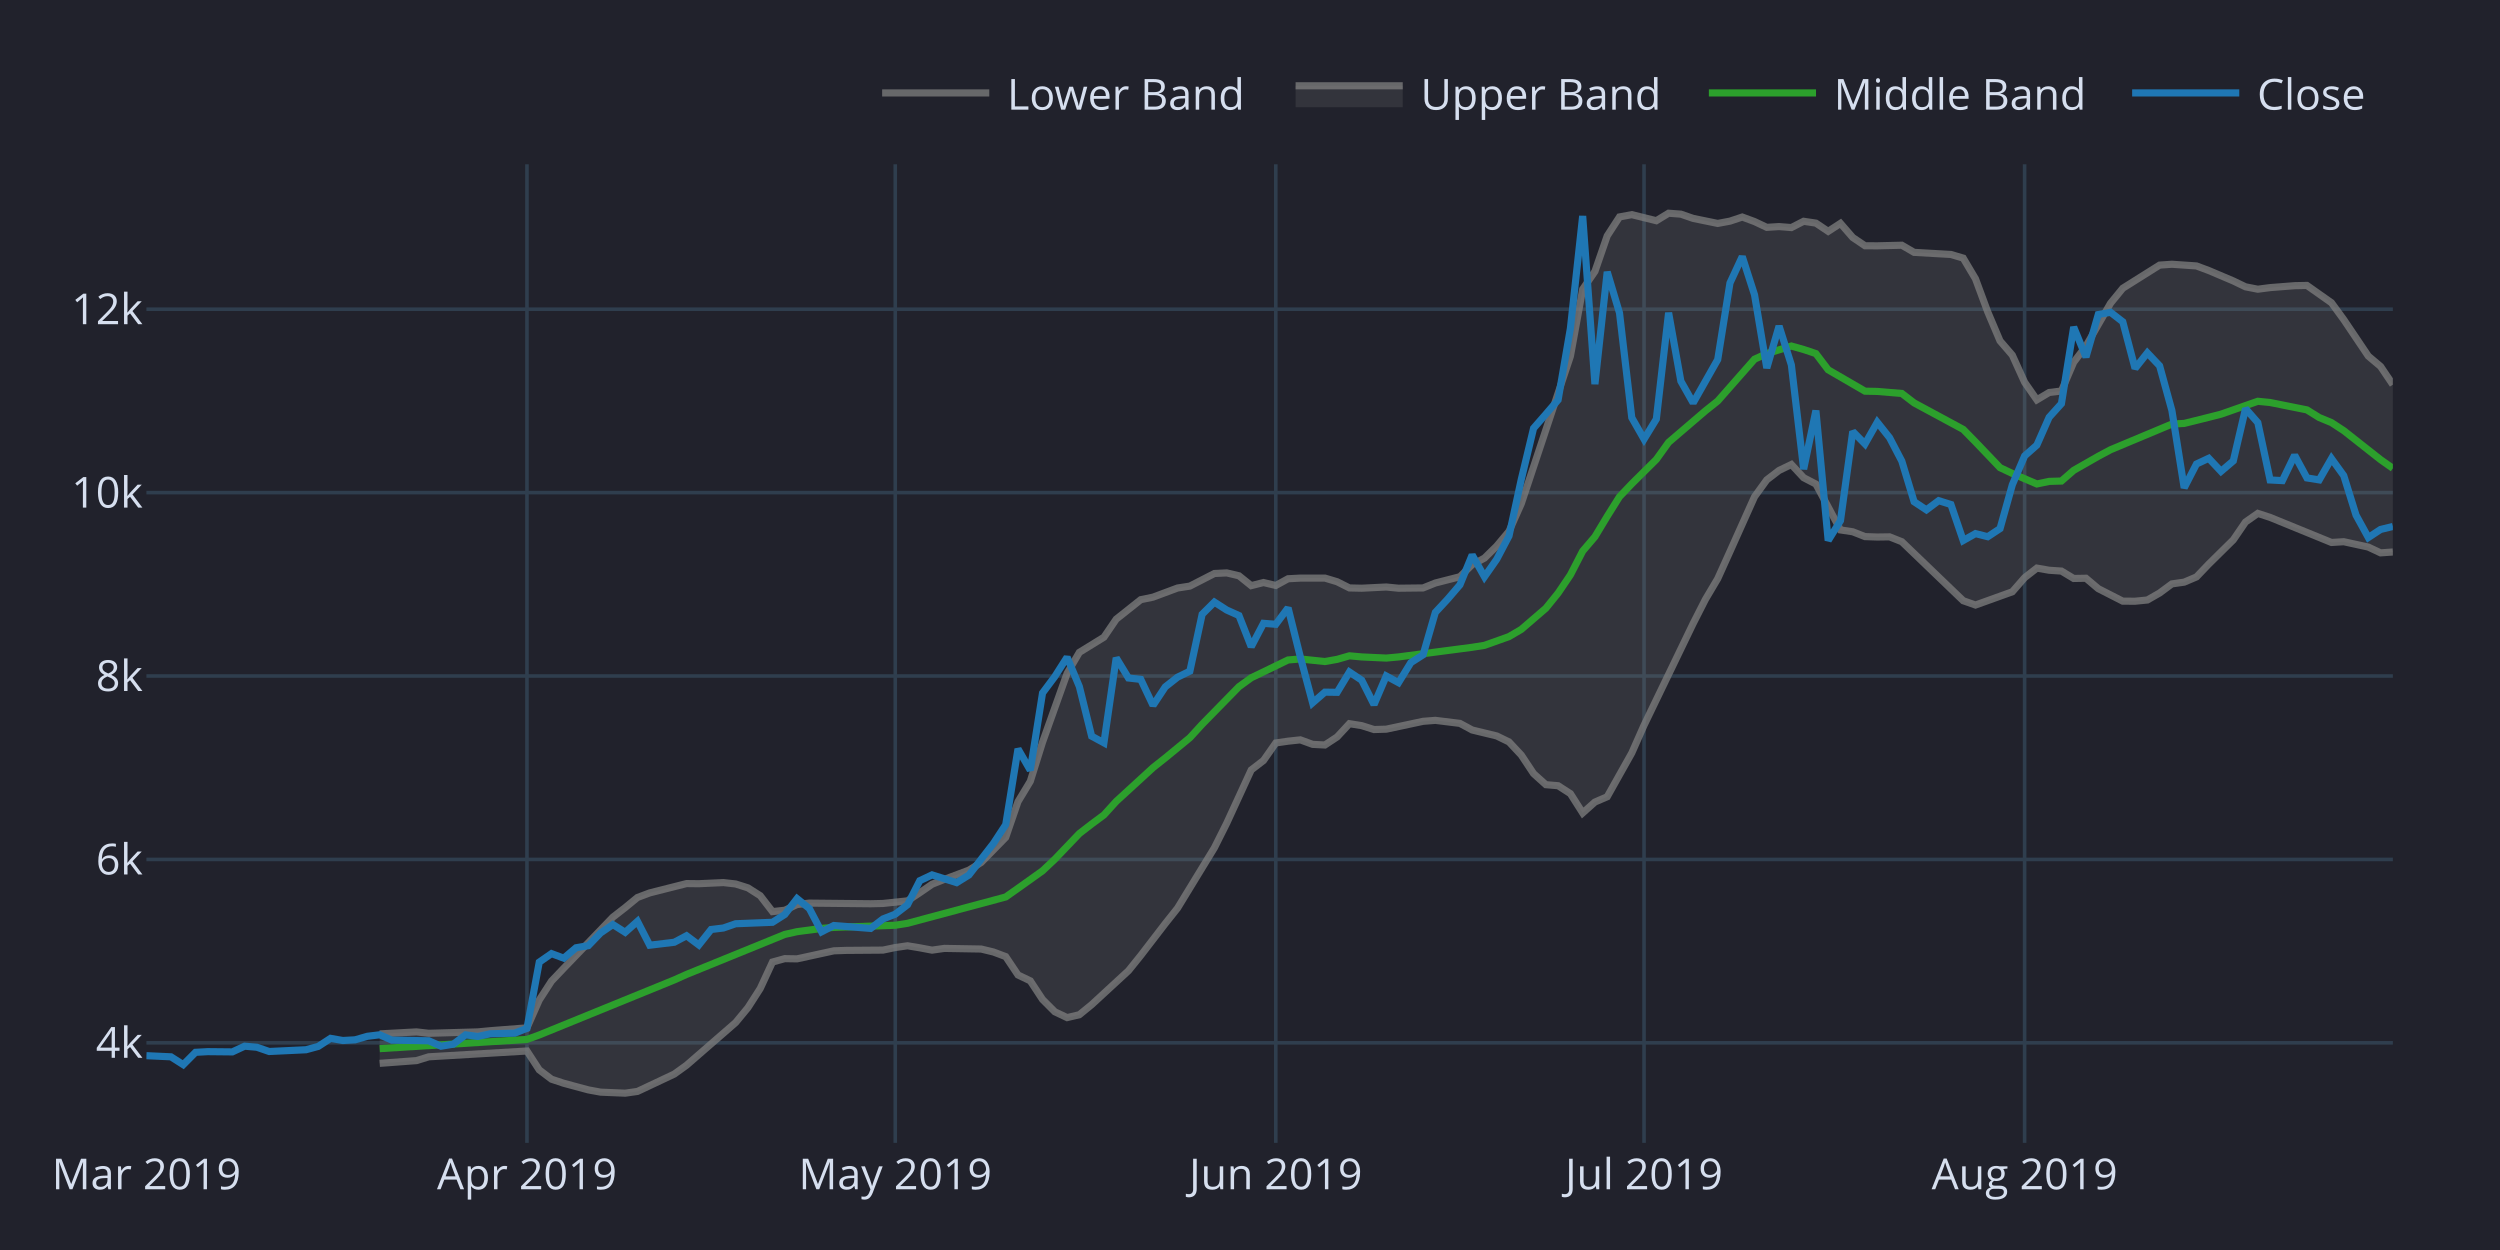
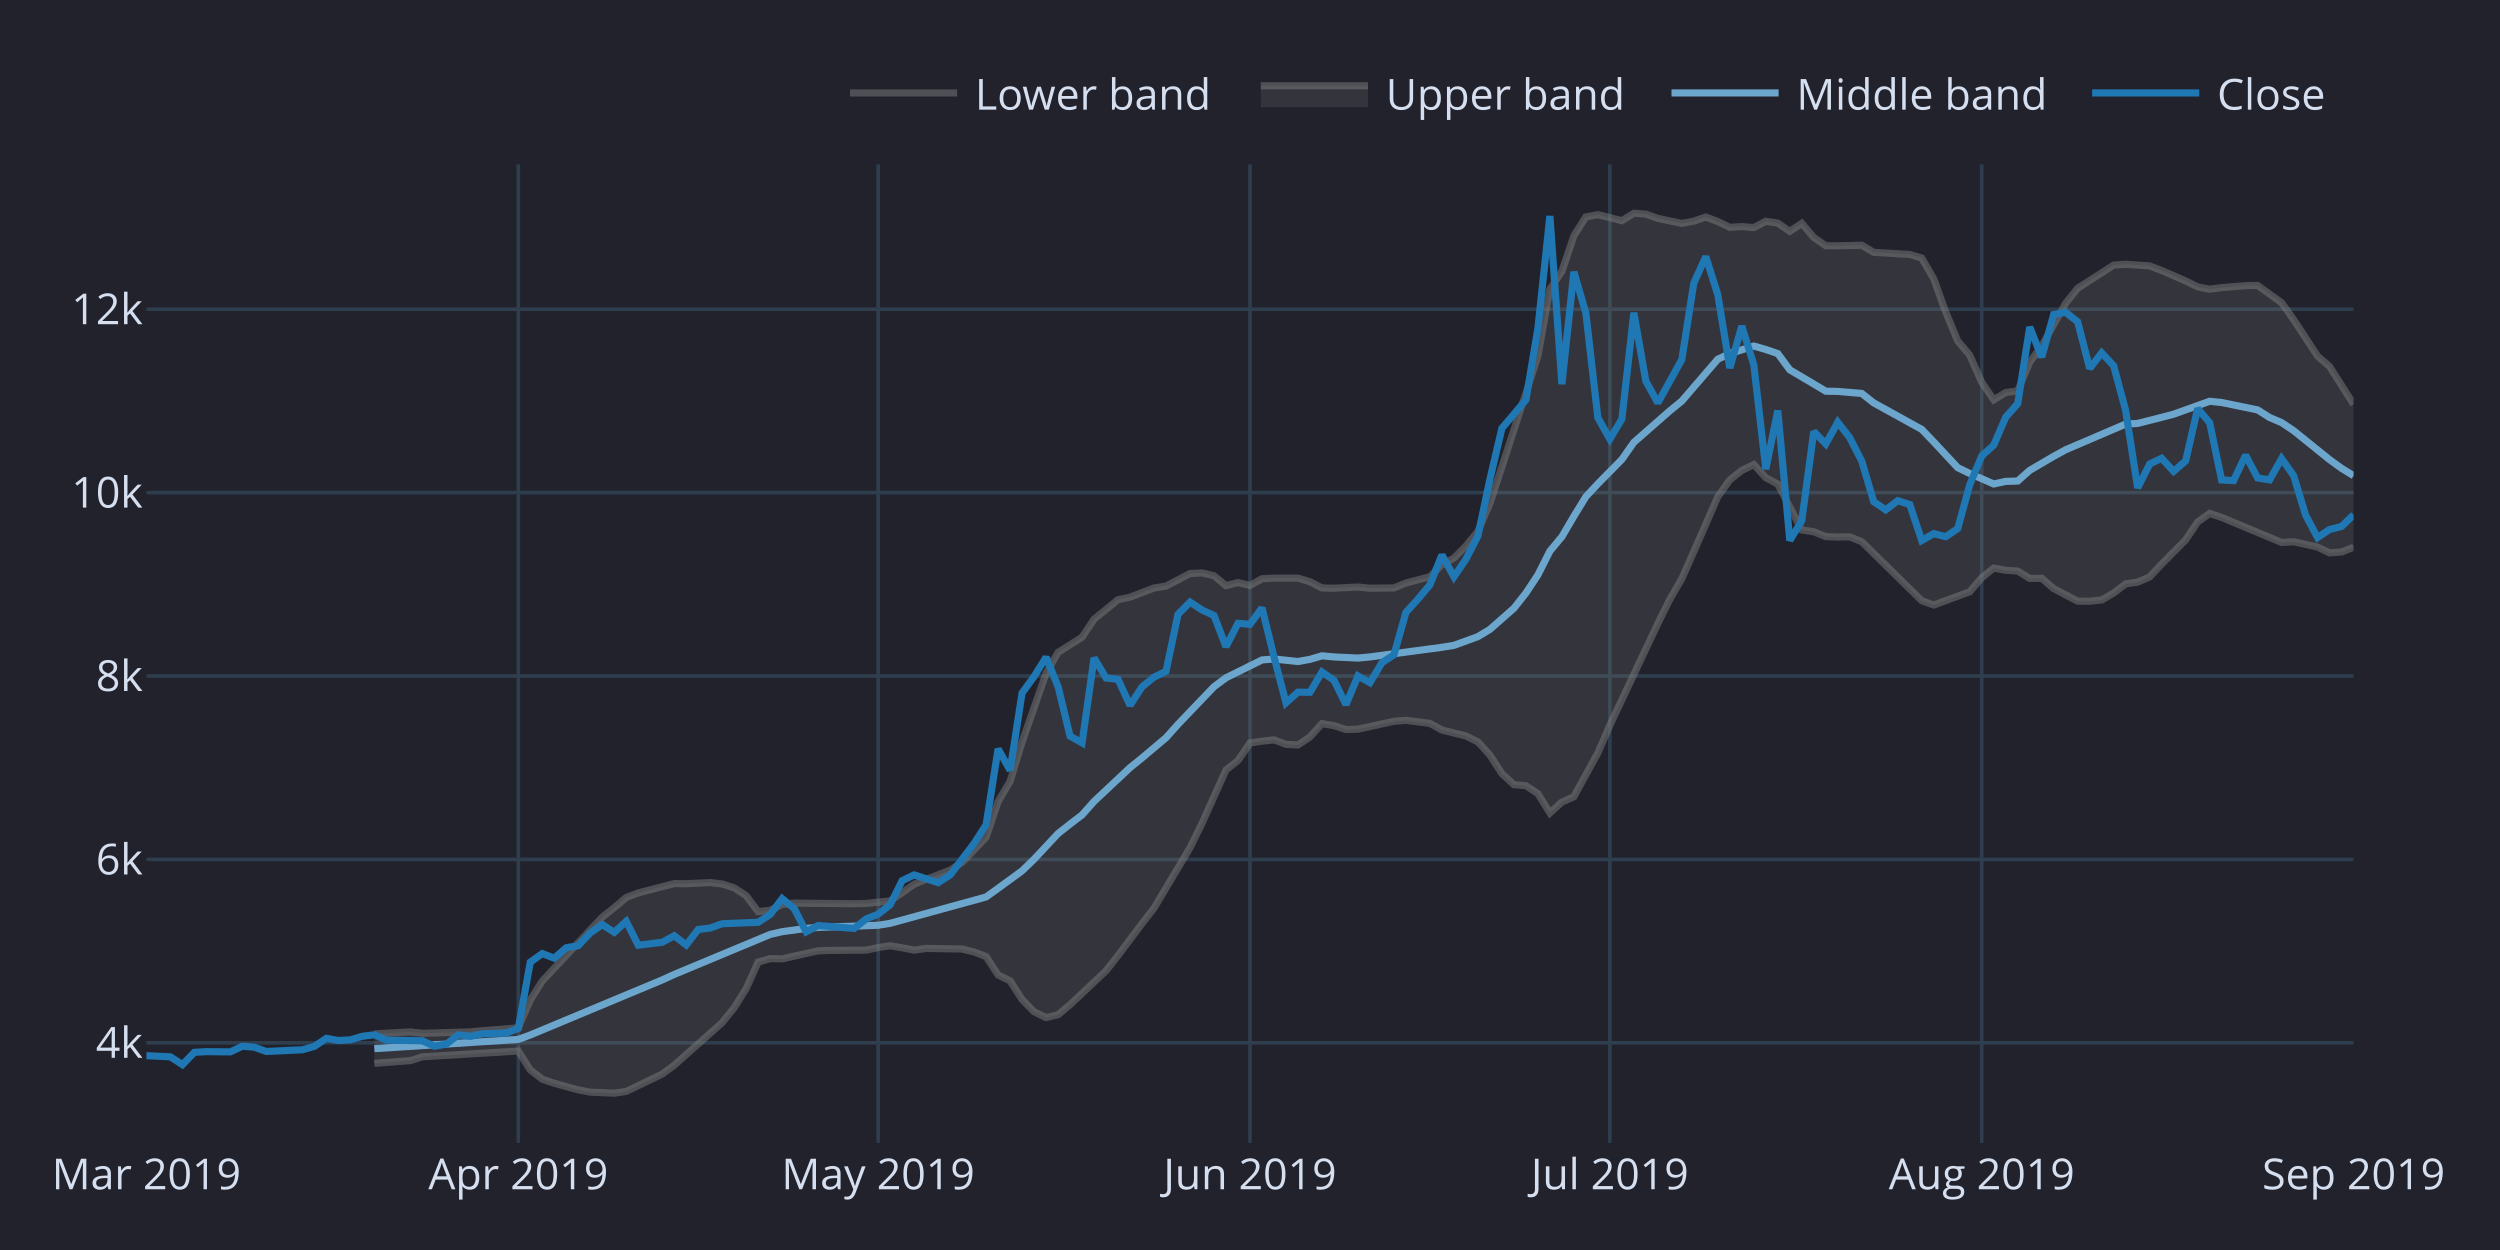
- <svg xmlns="http://www.w3.org/2000/svg" class="main-svg" width="700" height="350" viewBox="0 0 700 350">
+ <svg xmlns="http://www.w3.org/2000/svg" class="main-svg" width="700" height="350" style="" viewBox="0 0 700 350">
  <rect x="0" y="0" width="700" height="350" style="fill: rgb(33, 34, 44); fill-opacity: 1;" />
-   <defs id="defs-761f6f">
+   <defs id="defs-b07a7d">
    <g class="clips">
-       <clipPath id="clip761f6fxyplot" class="plotclip">
-         <rect width="629" height="274" />
-       </clipPath>
-       <clipPath class="axesclip" id="clip761f6fx">
-         <rect x="41" y="0" width="629" height="350" />
-       </clipPath>
-       <clipPath class="axesclip" id="clip761f6fy">
+       <clipPath id="clipb07a7dxyplot" class="plotclip">
+         <rect width="618" height="274" />
+       </clipPath>
+       <clipPath class="axesclip" id="clipb07a7dx">
+         <rect x="41" y="0" width="618" height="350" />
+       </clipPath>
+       <clipPath class="axesclip" id="clipb07a7dy">
        <rect x="0" y="46" width="700" height="274" />
      </clipPath>
-       <clipPath class="axesclip" id="clip761f6fxy">
-         <rect x="41" y="46" width="629" height="274" />
+       <clipPath class="axesclip" id="clipb07a7dxy">
+         <rect x="41" y="46" width="618" height="274" />
      </clipPath>
    </g>
    <g class="gradients" />
    <g class="patterns" />
  </defs>
  <g class="bglayer" />
  <g class="layer-below">
    <g class="imagelayer" />
    <g class="shapelayer" />
  </g>
  <g class="cartesianlayer">
    <g class="subplot xy">
      <g class="layer-subplot">
        <g class="shapelayer" />
        <g class="imagelayer" />
      </g>
      <g class="gridlayer">
        <g class="x">
-           <path class="xgrid crisp" transform="translate(147.55,0)" d="M0,46v274" style="stroke: rgb(47, 62, 78); stroke-opacity: 1; stroke-width: 1px;" />
-           <path class="xgrid crisp" transform="translate(250.67,0)" d="M0,46v274" style="stroke: rgb(47, 62, 78); stroke-opacity: 1; stroke-width: 1px;" />
-           <path class="xgrid crisp" transform="translate(357.22,0)" d="M0,46v274" style="stroke: rgb(47, 62, 78); stroke-opacity: 1; stroke-width: 1px;" />
-           <path class="xgrid crisp" transform="translate(460.33,0)" d="M0,46v274" style="stroke: rgb(47, 62, 78); stroke-opacity: 1; stroke-width: 1px;" />
-           <path class="xgrid crisp" transform="translate(566.89,0)" d="M0,46v274" style="stroke: rgb(47, 62, 78); stroke-opacity: 1; stroke-width: 1px;" />
+           <path class="xgrid crisp" transform="translate(145.12,0)" d="M0,46v274" style="stroke: rgb(47, 62, 78); stroke-opacity: 1; stroke-width: 1px;" />
+           <path class="xgrid crisp" transform="translate(245.88,0)" d="M0,46v274" style="stroke: rgb(47, 62, 78); stroke-opacity: 1; stroke-width: 1px;" />
+           <path class="xgrid crisp" transform="translate(350,0)" d="M0,46v274" style="stroke: rgb(47, 62, 78); stroke-opacity: 1; stroke-width: 1px;" />
+           <path class="xgrid crisp" transform="translate(450.76,0)" d="M0,46v274" style="stroke: rgb(47, 62, 78); stroke-opacity: 1; stroke-width: 1px;" />
+           <path class="xgrid crisp" transform="translate(554.88,0)" d="M0,46v274" style="stroke: rgb(47, 62, 78); stroke-opacity: 1; stroke-width: 1px;" />
        </g>
        <g class="y">
-           <path class="ygrid crisp" transform="translate(0,291.99)" d="M41,0h629" style="stroke: rgb(47, 62, 78); stroke-opacity: 1; stroke-width: 1px;" />
-           <path class="ygrid crisp" transform="translate(0,240.64)" d="M41,0h629" style="stroke: rgb(47, 62, 78); stroke-opacity: 1; stroke-width: 1px;" />
-           <path class="ygrid crisp" transform="translate(0,189.28)" d="M41,0h629" style="stroke: rgb(47, 62, 78); stroke-opacity: 1; stroke-width: 1px;" />
-           <path class="ygrid crisp" transform="translate(0,137.93)" d="M41,0h629" style="stroke: rgb(47, 62, 78); stroke-opacity: 1; stroke-width: 1px;" />
-           <path class="ygrid crisp" transform="translate(0,86.58)" d="M41,0h629" style="stroke: rgb(47, 62, 78); stroke-opacity: 1; stroke-width: 1px;" />
+           <path class="ygrid crisp" transform="translate(0,291.99)" d="M41,0h618" style="stroke: rgb(47, 62, 78); stroke-opacity: 1; stroke-width: 1px;" />
+           <path class="ygrid crisp" transform="translate(0,240.64)" d="M41,0h618" style="stroke: rgb(47, 62, 78); stroke-opacity: 1; stroke-width: 1px;" />
+           <path class="ygrid crisp" transform="translate(0,189.28)" d="M41,0h618" style="stroke: rgb(47, 62, 78); stroke-opacity: 1; stroke-width: 1px;" />
+           <path class="ygrid crisp" transform="translate(0,137.93)" d="M41,0h618" style="stroke: rgb(47, 62, 78); stroke-opacity: 1; stroke-width: 1px;" />
+           <path class="ygrid crisp" transform="translate(0,86.58)" d="M41,0h618" style="stroke: rgb(47, 62, 78); stroke-opacity: 1; stroke-width: 1px;" />
        </g>
      </g>
      <g class="zerolinelayer" />
      <path class="xlines-below" />
      <path class="ylines-below" />
      <g class="overlines-below" />
      <g class="xaxislayer-below" />
      <g class="yaxislayer-below" />
      <g class="overaxes-below" />
-       <g class="plot" transform="translate(41,46)" clip-path="url(#clip761f6fxyplot)">
+       <g class="plot" transform="translate(41,46)" clip-path="url(#clipb07a7dxyplot)">
        <g class="scatterlayer mlayer">
-           <g class="trace scatter tracef9b0868d-b21d-4ca7-a23a-b472a1eb5461" style="stroke-miterlimit: 2;">
+           <g class="trace scatter traced8466f4d-f2a6-4568-8d85-f8a9662bd55c" style="stroke-miterlimit: 2;">
            <g class="fills">
              <g>
-                 <path class="js-fill" d="M65.31,243.49L75.62,242.93L79.05,243.32L92.8,242.93L96.24,242.6L106.55,241.8L109.99,234.01L113.43,228.7L116.86,225.09L130.61,210.8L134.05,208.13L137.49,205.3L140.92,204.01L151.23,201.4L154.67,201.44L161.55,201.12L164.98,201.51L168.42,202.6L171.86,204.79L175.3,209.25L178.73,208.87L182.17,207.27L185.61,206.87L202.79,207.05L206.23,206.97L213.1,206.24L216.54,203.96L219.98,201.59L223.42,200.22L230.29,197.64L233.73,195.49L240.6,188.46L244.04,178.46L247.48,172.77L250.91,161.81L257.79,142.54L261.22,136.66L268.1,132.42L271.54,127.37L278.41,121.91L281.85,121.2L288.72,118.64L292.16,118.11L299.03,114.58L302.47,114.41L305.91,115.22L309.34,117.98L312.78,117.11L316.22,117.93L319.66,116.05L323.09,115.87L329.97,115.86L333.4,116.89L336.84,118.62L340.28,118.7L347.15,118.36L350.59,118.7L357.46,118.62L360.9,117.24L367.78,115.48L371.21,112.09L374.65,110.27L378.09,106.88L381.52,102.77L384.96,95.03L398.71,53.74L402.15,34.99L405.58,29.99L409.02,20.04L412.46,14.74L415.9,14.1L422.77,15.8L426.21,13.7L429.64,13.96L433.08,15.15L439.96,16.56L443.39,15.92L446.83,14.77L450.27,16.04L453.7,17.66L457.14,17.44L460.58,17.72L464.02,15.96L467.45,16.47L470.89,18.78L474.33,16.54L477.77,20.5L481.2,22.81L484.64,22.83L491.51,22.66L494.95,24.66L505.26,25.25L508.7,26.27L512.14,32.07L515.57,41.34L519.01,49.45L522.45,53.44L525.89,61.03L529.32,65.95L532.76,63.9L536.2,63.48L539.63,55.43L543.07,50.9L549.95,38.91L553.38,34.71L563.69,28.23L567.13,27.99L574.01,28.46L577.44,29.74L584.32,32.66L587.75,34.31L591.19,34.98L594.63,34.53L601.5,33.99L604.94,33.92L611.81,38.77L615.25,43.49L622.13,53.71L625.56,56.6L629,61.7L629,108.56L625.56,108.8L622.13,107.18L615.25,105.68L611.81,105.89L594.63,98.87L591.19,97.75L587.75,100.16L584.32,105.17L577.44,111.95L574.01,115.54L570.57,117L567.13,117.49L563.69,120.04L560.26,122L556.82,122.34L553.38,122.33L546.51,118.82L543.07,115.91L539.63,115.97L536.2,113.9L532.76,113.67L529.32,113.07L525.89,115.75L522.45,119.7L512.14,123.41L508.7,122.2L491.51,105.68L488.08,104.32L484.64,104.37L481.2,104.25L477.77,102.9L474.33,102.38L467.45,89.54L464.02,87.76L460.58,84.06L457.14,85.72L453.7,88.36L450.27,93.09L443.39,108.44L439.96,116.03L436.52,121.83L433.08,128.59L419.33,157.08L415.9,164.83L409.02,177.09L405.58,178.57L402.15,181.63L398.71,176.22L395.27,174L391.84,173.71L388.4,170.61L384.96,165.42L381.52,161.74L378.09,160.07L371.21,158.4L367.78,156.55L360.9,155.7L357.46,155.97L347.15,158.17L343.72,158.27L340.28,157.18L336.84,156.63L333.4,160.34L329.97,162.6L326.53,162.42L323.09,161.16L319.66,161.53L316.22,162.03L312.78,166.94L309.34,169.59L302.47,184.52L299.03,191.38L288.72,208.27L285.28,212.6L278.41,221.54L274.97,225.81L264.66,235.31L261.22,238.12L257.79,238.93L254.35,237.3L250.91,233.85L247.48,228.64L244.04,226.99L240.6,221.85L237.16,220.56L233.73,219.73L223.42,219.55L219.98,220.04L216.54,219.39L213.1,218.82L209.67,219.31L206.23,220.03L195.92,220.11L192.48,220.23L182.17,222.48L178.73,222.42L175.3,223.37L171.86,230.79L168.42,236.15L164.98,240.32L151.23,252.27L147.8,254.74L137.49,259.6L134.05,260.09L127.17,259.8L123.74,259.17L116.86,257.32L113.43,256.18L109.99,253.57L106.55,248.28L79.05,249.91L75.62,250.97L65.31,251.74Z" style="fill: rgb(128, 128, 128); fill-opacity: 0.2; stroke-width: 0;" />
-               </g>
-             </g>
-             <g class="errorbars" />
-             <g class="lines">
-               <path class="js-line" d="M65.31,251.74L75.62,250.97L79.05,249.91L106.55,248.28L109.99,253.57L113.43,256.18L116.86,257.32L123.74,259.17L127.17,259.8L134.05,260.09L137.49,259.6L147.8,254.74L151.23,252.27L164.98,240.32L168.42,236.15L171.86,230.79L175.3,223.37L178.73,222.42L182.17,222.48L192.48,220.23L195.92,220.11L206.23,220.03L209.67,219.31L213.1,218.82L216.54,219.39L219.98,220.04L223.42,219.55L233.73,219.73L237.16,220.56L240.6,221.85L244.04,226.99L247.48,228.64L250.91,233.85L254.35,237.3L257.79,238.93L261.22,238.12L264.66,235.31L274.97,225.81L278.41,221.54L285.28,212.6L288.72,208.27L299.03,191.38L302.47,184.52L309.34,169.59L312.78,166.94L316.22,162.03L319.66,161.53L323.09,161.16L326.53,162.42L329.97,162.6L333.4,160.34L336.84,156.63L340.28,157.18L343.72,158.27L347.15,158.17L357.46,155.97L360.9,155.7L367.78,156.55L371.21,158.4L378.09,160.07L381.52,161.74L384.96,165.42L388.4,170.61L391.84,173.71L395.27,174L398.71,176.22L402.15,181.63L405.58,178.57L409.02,177.09L415.9,164.83L419.33,157.08L433.08,128.59L436.52,121.83L439.96,116.03L443.39,108.44L450.27,93.09L453.7,88.36L457.14,85.72L460.58,84.06L464.02,87.76L467.45,89.54L474.33,102.38L477.77,102.9L481.2,104.25L484.64,104.37L488.08,104.32L491.51,105.68L508.7,122.2L512.14,123.41L522.45,119.7L525.89,115.75L529.32,113.07L532.76,113.67L536.2,113.9L539.63,115.97L543.07,115.91L546.51,118.82L553.38,122.33L556.82,122.34L560.26,122L563.69,120.04L567.13,117.49L570.57,117L574.01,115.54L577.44,111.95L584.32,105.17L587.75,100.16L591.19,97.75L594.63,98.87L611.81,105.89L615.25,105.68L622.13,107.18L625.56,108.8L629,108.56" style="vector-effect: non-scaling-stroke; fill: none; stroke: rgb(127, 127, 127); stroke-opacity: 0.75; stroke-width: 2px; opacity: 1;" />
-             </g>
-             <g class="points" />
-             <g class="text" />
-           </g>
-           <g class="trace scatter trace7d1af530-873a-42aa-9ce7-d5cfba3f063d" style="stroke-miterlimit: 2;">
+                 <path class="js-fill" d="M63.82,243.49L73.89,242.93L77.25,243.32L90.68,242.93L94.04,242.6L104.12,241.8L107.48,234.01L110.84,228.7L114.2,225.09L127.63,210.8L130.99,208.13L134.35,205.3L137.71,204.01L147.78,201.4L151.14,201.44L157.86,201.12L161.22,201.51L164.58,202.6L167.93,204.79L171.29,209.25L174.65,208.87L178.01,207.27L181.37,206.87L198.16,207.05L201.52,206.97L208.24,206.24L211.6,203.96L214.96,201.59L218.32,200.22L225.03,197.64L228.39,195.49L235.11,188.46L238.47,178.46L241.83,172.77L245.18,161.81L251.9,142.54L255.26,136.66L261.98,132.42L265.34,127.37L272.05,121.91L275.41,121.2L282.13,118.64L285.49,118.11L292.21,114.58L295.57,114.41L298.92,115.22L302.28,117.98L305.64,117.11L309,117.93L312.36,116.05L315.72,115.87L322.43,115.86L325.79,116.89L329.15,118.62L332.51,118.7L339.23,118.36L342.59,118.7L349.3,118.62L352.66,117.24L359.38,115.48L362.74,112.09L366.1,110.27L369.46,106.88L372.82,102.77L376.17,95.03L389.61,53.74L392.97,34.99L396.33,29.99L399.68,20.04L403.04,14.74L406.4,14.1L413.12,15.8L416.48,13.7L419.84,13.96L423.2,15.15L429.91,16.56L433.27,15.92L436.63,14.77L439.99,16.04L443.35,17.66L446.71,17.44L450.07,17.72L453.42,15.96L456.78,16.47L460.14,18.78L463.5,16.54L466.86,20.5L470.22,22.81L473.58,22.83L480.29,22.66L483.65,24.66L493.73,25.25L497.09,26.27L500.45,32.07L503.8,41.34L507.16,49.45L510.52,53.44L513.88,61.03L517.24,65.95L520.6,63.9L523.96,63.48L527.32,55.43L530.67,50.9L537.39,38.91L540.75,34.71L550.83,28.23L554.18,27.99L560.9,28.46L564.26,29.74L570.98,32.66L574.34,34.31L577.7,34.98L581.05,34.53L587.77,33.99L591.13,33.92L597.85,38.77L601.21,43.49L607.92,53.71L611.28,56.6L618,67.2L618,107.23L614.64,108.56L611.28,108.8L607.92,107.18L601.21,105.68L597.85,105.89L581.05,98.87L577.7,97.75L574.34,100.16L570.98,105.17L564.26,111.95L560.9,115.54L557.54,117L554.18,117.49L550.83,120.04L547.47,122L544.11,122.34L540.75,122.33L534.03,118.82L530.67,115.91L527.32,115.97L523.96,113.9L520.6,113.67L517.24,113.07L513.88,115.75L510.52,119.7L500.45,123.41L497.09,122.2L480.29,105.68L476.93,104.32L473.58,104.37L470.22,104.25L466.86,102.9L463.5,102.38L456.78,89.54L453.42,87.76L450.07,84.06L446.71,85.72L443.35,88.36L439.99,93.09L433.27,108.44L429.91,116.03L426.55,121.83L423.2,128.59L409.76,157.08L406.4,164.83L399.68,177.09L396.33,178.57L392.97,181.63L389.61,176.22L386.25,174L382.89,173.71L379.53,170.61L376.17,165.42L372.82,161.74L369.46,160.07L362.74,158.4L359.38,156.55L352.66,155.7L349.3,155.97L339.23,158.17L335.87,158.27L332.51,157.18L329.15,156.63L325.79,160.34L322.43,162.6L319.08,162.42L315.72,161.16L312.36,161.53L309,162.03L305.64,166.94L302.28,169.59L295.57,184.52L292.21,191.38L282.13,208.27L278.77,212.6L272.05,221.54L268.7,225.81L258.62,235.31L255.26,238.12L251.9,238.93L248.54,237.3L245.18,233.85L241.83,228.64L238.47,226.99L235.11,221.85L231.75,220.56L228.39,219.73L218.32,219.55L214.96,220.04L211.6,219.39L208.24,218.82L204.88,219.31L201.52,220.03L191.45,220.11L188.09,220.23L178.01,222.48L174.65,222.42L171.29,223.37L167.93,230.79L164.58,236.15L161.22,240.32L147.78,252.27L144.42,254.74L134.35,259.6L130.99,260.09L124.27,259.8L120.91,259.17L114.2,257.32L110.84,256.18L107.48,253.57L104.12,248.28L77.25,249.91L73.89,250.97L63.82,251.74Z" style="fill: rgb(128, 128, 128); fill-opacity: 0.2; stroke-width: 0;" />
+               </g>
+             </g>
+             <g class="errorbars" />
+             <g class="lines">
+               <path class="js-line" d="M63.82,251.74L73.89,250.97L77.25,249.91L104.12,248.28L107.48,253.57L110.84,256.18L114.2,257.32L120.91,259.17L124.27,259.8L130.99,260.09L134.35,259.6L144.42,254.74L147.78,252.27L161.22,240.32L164.58,236.15L167.93,230.79L171.29,223.37L174.65,222.42L178.01,222.48L188.09,220.23L191.45,220.11L201.52,220.03L204.88,219.31L208.24,218.82L211.6,219.39L214.96,220.04L218.32,219.55L228.39,219.73L231.75,220.56L235.11,221.85L238.47,226.99L241.83,228.64L245.18,233.85L248.54,237.3L251.9,238.93L255.26,238.12L258.62,235.31L268.7,225.81L272.05,221.54L278.77,212.6L282.13,208.27L292.21,191.38L295.57,184.52L302.28,169.59L305.64,166.94L309,162.03L312.36,161.53L315.72,161.16L319.08,162.42L322.43,162.6L325.79,160.34L329.15,156.63L332.51,157.18L335.87,158.27L339.23,158.17L349.3,155.97L352.66,155.7L359.38,156.55L362.74,158.4L369.46,160.07L372.82,161.74L376.17,165.42L379.53,170.61L382.89,173.71L386.25,174L389.61,176.22L392.97,181.63L396.33,178.57L399.68,177.09L406.4,164.83L409.76,157.08L423.2,128.59L426.55,121.83L429.91,116.03L433.27,108.44L439.99,93.09L443.35,88.36L446.71,85.72L450.07,84.06L453.42,87.76L456.78,89.54L463.5,102.38L466.86,102.9L470.22,104.25L473.58,104.37L476.93,104.32L480.29,105.68L497.09,122.2L500.45,123.41L510.52,119.7L513.88,115.75L517.24,113.07L520.6,113.67L523.96,113.9L527.32,115.97L530.67,115.91L534.03,118.82L540.75,122.33L544.11,122.34L547.47,122L550.83,120.04L554.18,117.49L557.54,117L560.9,115.54L564.26,111.95L570.98,105.17L574.34,100.16L577.7,97.75L581.05,98.87L597.85,105.89L601.21,105.68L607.92,107.18L611.28,108.8L614.64,108.56L618,107.23" style="vector-effect: non-scaling-stroke; fill: none; stroke: rgb(127, 127, 127); stroke-opacity: 0.5; stroke-width: 2px; opacity: 1;" />
+             </g>
+             <g class="points" />
+             <g class="text" />
+           </g>
+           <g class="trace scatter tracef6964eac-4e29-4599-8933-5fd23fc708dc" style="stroke-miterlimit: 2;">
            <g class="fills" />
            <g class="errorbars" />
            <g class="lines">
-               <path class="js-line" d="M65.31,243.49L75.62,242.93L79.05,243.32L92.8,242.93L96.24,242.6L106.55,241.8L109.99,234.01L113.43,228.7L116.86,225.09L130.61,210.8L134.05,208.13L137.49,205.3L140.92,204.01L151.23,201.4L154.67,201.44L161.55,201.12L164.98,201.51L168.42,202.6L171.86,204.79L175.3,209.25L178.73,208.87L182.17,207.27L185.61,206.87L202.79,207.05L206.23,206.97L213.1,206.24L216.54,203.96L219.98,201.59L223.42,200.22L230.29,197.64L233.73,195.49L240.6,188.46L244.04,178.46L247.48,172.77L250.91,161.81L257.79,142.54L261.22,136.66L268.1,132.42L271.54,127.37L278.41,121.91L281.85,121.2L288.72,118.64L292.16,118.11L299.03,114.58L302.47,114.41L305.91,115.22L309.34,117.98L312.78,117.11L316.22,117.93L319.66,116.05L323.09,115.87L329.97,115.86L333.4,116.89L336.84,118.62L340.28,118.7L347.15,118.36L350.59,118.7L357.46,118.62L360.9,117.24L367.78,115.48L371.21,112.09L374.65,110.27L378.09,106.88L381.52,102.77L384.96,95.03L398.71,53.74L402.15,34.99L405.58,29.99L409.02,20.04L412.46,14.74L415.9,14.1L422.77,15.8L426.21,13.7L429.64,13.96L433.08,15.15L439.96,16.56L443.39,15.92L446.83,14.77L450.27,16.04L453.7,17.66L457.14,17.44L460.58,17.72L464.02,15.96L467.45,16.47L470.89,18.78L474.33,16.54L477.77,20.5L481.2,22.81L484.64,22.83L491.51,22.66L494.95,24.66L505.26,25.25L508.7,26.27L512.14,32.07L515.57,41.34L519.01,49.45L522.45,53.44L525.89,61.03L529.32,65.95L532.76,63.9L536.2,63.48L539.63,55.43L543.07,50.9L549.95,38.91L553.38,34.71L563.69,28.23L567.13,27.99L574.01,28.46L577.44,29.74L584.32,32.66L587.75,34.31L591.19,34.98L594.63,34.53L601.5,33.99L604.94,33.92L611.81,38.77L615.25,43.49L622.13,53.71L625.56,56.6L629,61.7" style="vector-effect: non-scaling-stroke; fill: none; stroke: rgb(127, 127, 127); stroke-opacity: 0.75; stroke-width: 2px; opacity: 1;" />
-             </g>
-             <g class="points" />
-             <g class="text" />
-           </g>
-           <g class="trace scatter trace5ee76d5e-961d-44a3-a9fa-492c51588bf4" style="stroke-miterlimit: 2; opacity: 1;">
+               <path class="js-line" d="M63.82,243.49L73.89,242.93L77.25,243.32L90.68,242.93L94.04,242.6L104.12,241.8L107.48,234.01L110.84,228.7L114.2,225.09L127.63,210.8L130.99,208.13L134.35,205.3L137.71,204.01L147.78,201.4L151.14,201.44L157.86,201.12L161.22,201.51L164.58,202.6L167.93,204.79L171.29,209.25L174.65,208.87L178.01,207.27L181.37,206.87L198.16,207.05L201.52,206.97L208.24,206.24L211.6,203.96L214.96,201.59L218.32,200.22L225.03,197.64L228.39,195.49L235.11,188.46L238.47,178.46L241.83,172.77L245.18,161.81L251.9,142.54L255.26,136.66L261.98,132.42L265.34,127.37L272.05,121.91L275.41,121.2L282.13,118.64L285.49,118.11L292.21,114.58L295.57,114.41L298.92,115.22L302.28,117.98L305.64,117.11L309,117.93L312.36,116.05L315.72,115.87L322.43,115.86L325.79,116.89L329.15,118.62L332.51,118.7L339.23,118.36L342.59,118.7L349.3,118.62L352.66,117.24L359.38,115.48L362.74,112.09L366.1,110.27L369.46,106.88L372.82,102.77L376.17,95.03L389.61,53.74L392.97,34.99L396.33,29.99L399.68,20.04L403.04,14.74L406.4,14.1L413.12,15.8L416.48,13.7L419.84,13.96L423.2,15.15L429.91,16.56L433.27,15.92L436.63,14.77L439.99,16.04L443.35,17.66L446.71,17.44L450.07,17.72L453.42,15.96L456.78,16.47L460.14,18.78L463.5,16.54L466.86,20.5L470.22,22.81L473.58,22.83L480.29,22.66L483.65,24.66L493.73,25.25L497.09,26.27L500.45,32.07L503.8,41.34L507.16,49.45L510.52,53.44L513.88,61.03L517.24,65.95L520.6,63.9L523.96,63.48L527.32,55.43L530.67,50.9L537.39,38.91L540.75,34.71L550.83,28.23L554.18,27.99L560.9,28.46L564.26,29.74L570.98,32.66L574.34,34.31L577.7,34.98L581.05,34.53L587.77,33.99L591.13,33.92L597.85,38.77L601.21,43.49L607.92,53.71L611.28,56.6L618,67.2" style="vector-effect: non-scaling-stroke; fill: none; stroke: rgb(127, 127, 127); stroke-opacity: 0.5; stroke-width: 2px; opacity: 1;" />
+             </g>
+             <g class="points" />
+             <g class="text" />
+           </g>
+           <g class="trace scatter trace01036523-c3f3-46b6-a3f7-2c1e7bf72407" style="stroke-miterlimit: 2; opacity: 1;">
            <g class="fills" />
            <g class="errorbars" />
            <g class="lines">
-               <path class="js-line" d="M65.31,247.62L106.55,245.04L109.99,243.79L147.8,228.38L151.23,226.84L178.73,215.64L182.17,214.87L189.04,213.95L192.48,213.67L209.67,213.07L213.1,212.53L240.6,205.15L244.04,202.73L250.91,197.83L254.35,194.58L261.22,187.39L264.66,184.73L268.1,182.18L271.54,178.39L281.85,168.94L285.28,166.22L292.16,160.56L295.6,156.8L305.91,146.27L309.34,143.78L319.66,138.79L323.09,138.51L329.97,139.23L333.4,138.62L336.84,137.63L340.28,137.94L347.15,138.26L350.59,137.94L371.21,135.24L374.65,134.7L381.52,132.25L384.96,130.23L391.84,124.31L395.27,120.07L398.71,114.98L402.15,108.31L405.58,104.28L409.02,98.57L412.46,93.08L415.9,89.47L422.77,82.65L426.21,77.86L436.52,69.03L439.96,66.29L450.27,54.57L453.7,53.01L460.58,50.89L464.02,51.86L467.45,53.01L470.89,57.55L481.2,63.53L484.64,63.6L491.51,64.17L494.95,66.81L508.7,74.23L512.14,77.74L519.01,84.94L522.45,86.57L529.32,89.51L532.76,88.79L536.2,88.69L539.63,85.7L546.51,81.77L549.95,79.93L567.13,72.74L570.57,72.56L577.44,70.85L580.88,69.97L591.19,66.36L594.63,66.7L604.94,68.77L608.38,70.91L611.81,72.33L615.25,74.58L625.56,82.7L629,85.13" style="vector-effect: non-scaling-stroke; fill: none; stroke: rgb(44, 160, 44); stroke-opacity: 1; stroke-width: 2px; opacity: 1;" />
-             </g>
-             <g class="points" />
-             <g class="text" />
-           </g>
-           <g class="trace scatter traceb2d17bb1-c135-4129-8f0a-f4d0b4d3ea26" style="stroke-miterlimit: 2; opacity: 1;">
+               <path class="js-line" d="M63.82,247.62L104.12,245.04L107.48,243.79L144.42,228.38L147.78,226.84L174.65,215.64L178.01,214.87L184.73,213.95L188.09,213.67L204.88,213.07L208.24,212.53L235.11,205.15L238.47,202.73L245.18,197.83L248.54,194.58L255.26,187.39L258.62,184.73L261.98,182.18L265.34,178.39L275.41,168.94L278.77,166.22L285.49,160.56L288.85,156.8L298.92,146.27L302.28,143.78L312.36,138.79L315.72,138.51L322.43,139.23L325.79,138.62L329.15,137.63L332.51,137.94L339.23,138.26L342.59,137.94L362.74,135.24L366.1,134.7L372.82,132.25L376.17,130.23L382.89,124.31L386.25,120.07L389.61,114.98L392.97,108.31L396.33,104.28L399.68,98.57L403.04,93.08L406.4,89.47L413.12,82.65L416.48,77.86L426.55,69.03L429.91,66.29L439.99,54.57L443.35,53.01L450.07,50.89L453.42,51.86L456.78,53.01L460.14,57.55L470.22,63.53L473.58,63.6L480.29,64.17L483.65,66.81L497.09,74.23L500.45,77.74L507.16,84.94L510.52,86.57L517.24,89.51L520.6,88.79L523.96,88.69L527.32,85.7L534.03,81.77L537.39,79.93L554.18,72.74L557.54,72.56L564.26,70.85L567.62,69.97L577.7,66.36L581.05,66.7L591.13,68.77L594.49,70.91L597.85,72.33L601.21,74.58L611.28,82.7L614.64,85.13L618,87.21" style="vector-effect: non-scaling-stroke; fill: none; stroke: rgb(108, 166, 205); stroke-opacity: 1; stroke-width: 2px; opacity: 1;" />
+             </g>
+             <g class="points" />
+             <g class="text" />
+           </g>
+           <g class="trace scatter traceca7dd5cf-a5dc-47d5-ab5c-6b6318e30c5b" style="stroke-miterlimit: 2; opacity: 1;">
            <g class="fills" />
            <g class="errorbars" />
            <g class="lines">
-               <path class="js-line" d="M0,249.59L6.87,249.91L10.31,252.11L13.75,248.65L17.19,248.46L24.06,248.53L27.5,246.93L30.93,247.23L34.37,248.42L44.68,247.93L48.12,246.99L51.56,244.74L54.99,245.34L58.43,245.15L61.87,244.16L65.31,243.74L68.74,245.24L79.05,245.42L82.49,246.94L85.93,246.37L89.37,243.75L92.8,244.21L96.24,243.46L103.11,243.28L106.55,241.93L109.99,223.4L113.43,221.01L116.86,222.29L120.3,219.37L123.74,218.78L127.17,215.21L130.61,212.87L134.05,215.05L137.49,211.98L140.92,218.66L147.8,217.83L151.23,216.01L154.67,218.59L158.11,214.26L161.55,213.84L164.98,212.65L175.3,212.24L178.73,210.06L182.17,205.62L185.61,208.38L189.04,214.91L192.48,213.14L202.79,213.96L206.23,211.31L209.67,209.97L213.1,207.34L216.54,200.59L219.98,198.97L226.85,201.14L230.29,199.01L237.16,190.16L240.6,184.91L244.04,163.7L247.48,169.67L250.91,148.04L254.35,143.43L257.79,138.02L261.22,146.24L264.66,160.13L268.1,162L271.54,138.21L274.97,143.84L278.41,144.23L281.85,151.5L285.28,146.32L288.72,143.61L292.16,141.93L295.6,126L299.03,122.59L302.47,124.8L305.91,126.35L309.34,135.08L312.78,128.53L316.22,128.8L319.66,124.21L323.09,137.92L326.53,150.79L329.97,147.8L333.4,147.85L336.84,142.16L340.28,144.46L343.72,151.29L347.15,143.28L350.59,145.14L354.03,139.54L357.46,137.35L360.9,125.47L364.34,121.76L367.78,117.75L371.21,109.38L374.65,115.51L378.09,110.58L381.52,104.07L384.96,88.22L388.4,73.91L391.84,69.97L395.27,65.97L398.71,45.95L402.15,14.48L405.58,61.56L409.02,30.12L412.46,41.62L415.9,70.95L419.33,76.96L422.77,71.35L426.21,41.57L429.64,60.72L433.08,66.81L439.96,54.68L443.39,33.24L446.83,25.84L450.27,36.56L453.7,57.05L457.14,45.3L460.58,56.18L464.02,85.36L467.45,68.95L470.89,105.34L474.33,99.79L477.77,74.82L481.2,78.3L484.64,72.23L488.08,76.55L491.51,83.12L494.95,94.48L498.39,96.76L501.83,94.19L505.26,95.26L508.7,105.34L512.14,103.41L515.57,104.28L519.01,102.01L522.45,89.73L525.89,81.67L529.32,78.63L532.76,70.83L536.2,67.02L539.63,45.57L543.07,53.98L546.51,42.07L549.95,41.44L553.38,44.1L556.82,57.16L560.26,52.81L563.69,56.43L567.13,68.93L570.57,90.6L574.01,83.93L577.44,82.32L580.88,85.98L584.32,83.05L587.75,68.41L591.19,72.33L594.63,88.39L598.07,88.57L601.5,81.46L604.94,87.82L608.38,88.37L611.81,82.41L615.25,87.17L618.69,98.24L622.13,104.51L625.56,102.25L629,101.41" style="vector-effect: non-scaling-stroke; fill: none; stroke: rgb(31, 119, 180); stroke-opacity: 1; stroke-width: 2px; opacity: 1;" />
+               <path class="js-line" d="M0,249.59L6.72,249.91L10.08,252.11L13.43,248.65L16.79,248.46L23.51,248.53L26.87,246.93L30.23,247.23L33.59,248.42L43.66,247.93L47.02,246.99L50.38,244.74L53.74,245.34L57.1,245.15L60.46,244.16L63.82,243.74L67.17,245.24L77.25,245.42L80.61,246.94L83.97,246.37L87.33,243.75L90.68,244.21L94.04,243.46L100.76,243.28L104.12,241.93L107.48,223.4L110.84,221.01L114.2,222.29L117.55,219.37L120.91,218.78L124.27,215.21L127.63,212.87L130.99,215.05L134.35,211.98L137.71,218.66L144.42,217.83L147.78,216.01L151.14,218.59L154.5,214.26L157.86,213.84L161.22,212.65L171.29,212.24L174.65,210.06L178.01,205.62L181.37,208.38L184.73,214.91L188.09,213.14L198.16,213.96L201.52,211.31L204.88,209.97L208.24,207.34L211.6,200.59L214.96,198.97L221.67,201.14L225.03,199.01L231.75,190.16L235.11,184.91L238.47,163.7L241.83,169.67L245.18,148.04L248.54,143.43L251.9,138.02L255.26,146.24L258.62,160.13L261.98,162L265.34,138.21L268.7,143.84L272.05,144.23L275.41,151.5L278.77,146.32L282.13,143.61L285.49,141.93L288.85,126L292.21,122.59L295.57,124.8L298.92,126.35L302.28,135.08L305.64,128.53L309,128.8L312.36,124.21L315.72,137.92L319.08,150.79L322.43,147.8L325.79,147.85L329.15,142.16L332.51,144.46L335.87,151.29L339.23,143.28L342.59,145.14L345.95,139.54L349.3,137.35L352.66,125.47L356.02,121.76L359.38,117.75L362.74,109.38L366.1,115.51L369.46,110.58L372.82,104.07L376.17,88.22L379.53,73.91L382.89,69.97L386.25,65.97L389.61,45.95L392.97,14.48L396.33,61.56L399.68,30.12L403.04,41.62L406.4,70.95L409.76,76.96L413.12,71.35L416.48,41.57L419.84,60.72L423.2,66.81L429.91,54.68L433.27,33.24L436.63,25.84L439.99,36.56L443.35,57.05L446.71,45.3L450.07,56.18L453.42,85.36L456.78,68.95L460.14,105.34L463.5,99.79L466.86,74.82L470.22,78.3L473.58,72.23L476.93,76.55L480.29,83.12L483.65,94.48L487.01,96.76L490.37,94.19L493.73,95.26L497.09,105.34L500.45,103.41L503.8,104.28L507.16,102.01L510.52,89.73L513.88,81.67L517.24,78.63L520.6,70.83L523.96,67.02L527.32,45.57L530.67,53.98L534.03,42.07L537.39,41.44L540.75,44.1L544.11,57.16L547.47,52.81L550.83,56.43L554.18,68.93L557.54,90.6L560.9,83.93L564.26,82.32L567.62,85.98L570.98,83.05L574.34,68.41L577.7,72.33L581.05,88.39L584.41,88.57L587.77,81.46L591.13,87.82L594.49,88.37L597.85,82.41L601.21,87.17L604.57,98.24L607.92,104.51L611.28,102.25L614.64,101.41L618,98.15" style="vector-effect: non-scaling-stroke; fill: none; stroke: rgb(31, 119, 180); stroke-opacity: 1; stroke-width: 2px; opacity: 1;" />
            </g>
            <g class="points" />
            <g class="text" />
          </g>
        </g>
      </g>
      <g class="overplot" />
      <path class="xlines-above crisp" d="M0,0" style="fill: none;" />
      <path class="ylines-above crisp" d="M0,0" style="fill: none;" />
      <g class="overlines-above" />
      <g class="xaxislayer-above">
        <g class="xtick">
          <text text-anchor="middle" x="0" y="333" transform="translate(41,0)" style="font-family: 'Open Sans', verdana, arial, sans-serif; font-size: 12px; fill: rgb(214, 223, 239); fill-opacity: 1; white-space: pre; opacity: 1;">Mar 2019</text>
        </g>
        <g class="xtick">
-           <text text-anchor="middle" x="0" y="333" style="font-family: 'Open Sans', verdana, arial, sans-serif; font-size: 12px; fill: rgb(214, 223, 239); fill-opacity: 1; white-space: pre; opacity: 1;" transform="translate(147.55,0)">Apr 2019</text>
-         </g>
-         <g class="xtick">
-           <text text-anchor="middle" x="0" y="333" style="font-family: 'Open Sans', verdana, arial, sans-serif; font-size: 12px; fill: rgb(214, 223, 239); fill-opacity: 1; white-space: pre; opacity: 1;" transform="translate(250.67,0)">May 2019</text>
-         </g>
-         <g class="xtick">
-           <text text-anchor="middle" x="0" y="333" style="font-family: 'Open Sans', verdana, arial, sans-serif; font-size: 12px; fill: rgb(214, 223, 239); fill-opacity: 1; white-space: pre; opacity: 1;" transform="translate(357.22,0)">Jun 2019</text>
-         </g>
-         <g class="xtick">
-           <text text-anchor="middle" x="0" y="333" style="font-family: 'Open Sans', verdana, arial, sans-serif; font-size: 12px; fill: rgb(214, 223, 239); fill-opacity: 1; white-space: pre; opacity: 1;" transform="translate(460.33,0)">Jul 2019</text>
-         </g>
-         <g class="xtick">
-           <text text-anchor="middle" x="0" y="333" style="font-family: 'Open Sans', verdana, arial, sans-serif; font-size: 12px; fill: rgb(214, 223, 239); fill-opacity: 1; white-space: pre; opacity: 1;" transform="translate(566.89,0)">Aug 2019</text>
+           <text text-anchor="middle" x="0" y="333" style="font-family: 'Open Sans', verdana, arial, sans-serif; font-size: 12px; fill: rgb(214, 223, 239); fill-opacity: 1; white-space: pre; opacity: 1;" transform="translate(145.12,0)">Apr 2019</text>
+         </g>
+         <g class="xtick">
+           <text text-anchor="middle" x="0" y="333" style="font-family: 'Open Sans', verdana, arial, sans-serif; font-size: 12px; fill: rgb(214, 223, 239); fill-opacity: 1; white-space: pre; opacity: 1;" transform="translate(245.88,0)">May 2019</text>
+         </g>
+         <g class="xtick">
+           <text text-anchor="middle" x="0" y="333" style="font-family: 'Open Sans', verdana, arial, sans-serif; font-size: 12px; fill: rgb(214, 223, 239); fill-opacity: 1; white-space: pre; opacity: 1;" transform="translate(350,0)">Jun 2019</text>
+         </g>
+         <g class="xtick">
+           <text text-anchor="middle" x="0" y="333" style="font-family: 'Open Sans', verdana, arial, sans-serif; font-size: 12px; fill: rgb(214, 223, 239); fill-opacity: 1; white-space: pre; opacity: 1;" transform="translate(450.76,0)">Jul 2019</text>
+         </g>
+         <g class="xtick">
+           <text text-anchor="middle" x="0" y="333" style="font-family: 'Open Sans', verdana, arial, sans-serif; font-size: 12px; fill: rgb(214, 223, 239); fill-opacity: 1; white-space: pre; opacity: 1;" transform="translate(554.88,0)">Aug 2019</text>
+         </g>
+         <g class="xtick">
+           <text text-anchor="middle" x="0" y="333" style="font-family: 'Open Sans', verdana, arial, sans-serif; font-size: 12px; fill: rgb(214, 223, 239); fill-opacity: 1; white-space: pre; opacity: 1;" transform="translate(659,0)">Sep 2019</text>
        </g>
      </g>
      <g class="yaxislayer-above">
        <g class="ytick">
          <text text-anchor="end" x="40" y="4.2" transform="translate(0,291.99)" style="font-family: 'Open Sans', verdana, arial, sans-serif; font-size: 12px; fill: rgb(214, 223, 239); fill-opacity: 1; white-space: pre; opacity: 1;">4k</text>
        </g>
        <g class="ytick">
          <text text-anchor="end" x="40" y="4.2" style="font-family: 'Open Sans', verdana, arial, sans-serif; font-size: 12px; fill: rgb(214, 223, 239); fill-opacity: 1; white-space: pre; opacity: 1;" transform="translate(0,240.64)">6k</text>
        </g>
        <g class="ytick">
          <text text-anchor="end" x="40" y="4.2" style="font-family: 'Open Sans', verdana, arial, sans-serif; font-size: 12px; fill: rgb(214, 223, 239); fill-opacity: 1; white-space: pre; opacity: 1;" transform="translate(0,189.28)">8k</text>
        </g>
        <g class="ytick">
          <text text-anchor="end" x="40" y="4.2" style="font-family: 'Open Sans', verdana, arial, sans-serif; font-size: 12px; fill: rgb(214, 223, 239); fill-opacity: 1; white-space: pre; opacity: 1;" transform="translate(0,137.93)">10k</text>
        </g>
        <g class="ytick">
          <text text-anchor="end" x="40" y="4.2" style="font-family: 'Open Sans', verdana, arial, sans-serif; font-size: 12px; fill: rgb(214, 223, 239); fill-opacity: 1; white-space: pre; opacity: 1;" transform="translate(0,86.58)">12k</text>
        </g>
      </g>
      <g class="overaxes-above" />
    </g>
  </g>
  <g class="polarlayer" />
+   <g class="smithlayer" />
  <g class="ternarylayer" />
  <g class="geolayer" />
  <g class="funnelarealayer" />
  <g class="pielayer" />
  <g class="iciclelayer" />
  <g class="treemaplayer" />
  <g class="sunburstlayer" />
  <g class="glimages" />
-   <defs id="topdefs-761f6f">
+   <defs id="topdefs-b07a7d">
    <g class="clips" />
-     <clipPath id="legend761f6f">
-       <rect width="428" height="29" x="0" y="0" />
+     <clipPath id="legendb07a7d">
+       <rect width="426" height="29" x="0" y="0" />
    </clipPath>
  </defs>
  <g class="layer-above">
    <g class="imagelayer" />
    <g class="shapelayer" />
  </g>
  <g class="infolayer">
-     <g class="legend" pointer-events="all" transform="translate(242,11.52)">
-       <rect class="bg" shape-rendering="crispEdges" style="stroke: rgb(68, 68, 68); stroke-opacity: 1; fill: rgb(33, 34, 44); fill-opacity: 1; stroke-width: 0px;" width="428" height="29" x="0" y="0" />
-       <g class="scrollbox" transform="" clip-path="url(#legend761f6f)">
+     <g class="legend" pointer-events="all" transform="translate(233,11.52)">
+       <rect class="bg" shape-rendering="crispEdges" style="stroke: rgb(68, 68, 68); stroke-opacity: 1; fill: rgb(33, 34, 44); fill-opacity: 1; stroke-width: 0px;" width="426" height="29" x="0" y="0" />
+       <g class="scrollbox" transform="" clip-path="url(#legendb07a7d)">
        <g class="groups">
          <g class="traces" transform="translate(0,14.5)" style="opacity: 1;">
-             <text class="legendtext" text-anchor="start" x="40" y="4.68" style="font-family: 'Open Sans', verdana, arial, sans-serif; font-size: 12px; fill: rgb(214, 223, 239); fill-opacity: 1; white-space: pre;">Lower Band</text>
+             <text class="legendtext" text-anchor="start" x="40" y="4.68" style="font-family: 'Open Sans', verdana, arial, sans-serif; font-size: 12px; fill: rgb(214, 223, 239); fill-opacity: 1; white-space: pre;">Lower band</text>
            <g class="layers">
              <g class="legendfill" />
              <g class="legendlines">
-                 <path class="js-line" d="M5,0h30" style="fill: none; stroke: rgb(127, 127, 127); stroke-opacity: 0.75; stroke-width: 2px;" />
-               </g>
-               <g class="legendsymbols">
-                 <g class="legendpoints" />
-               </g>
-             </g>
-             <rect class="legendtoggle" x="0" y="-9.5" width="113.266" height="19" style="fill: rgb(0, 0, 0); fill-opacity: 0;" />
-           </g>
-           <g class="traces" transform="translate(115.7656,14.5)" style="opacity: 1;">
-             <text class="legendtext" text-anchor="start" x="40" y="4.68" style="font-family: 'Open Sans', verdana, arial, sans-serif; font-size: 12px; fill: rgb(214, 223, 239); fill-opacity: 1; white-space: pre;">Upper Band</text>
+                 <path class="js-line" d="M5,0h30" style="fill: none; stroke: rgb(127, 127, 127); stroke-opacity: 0.5; stroke-width: 2px;" />
+               </g>
+               <g class="legendsymbols">
+                 <g class="legendpoints" />
+               </g>
+             </g>
+             <rect class="legendtoggle" x="0" y="-9.5" width="112.531" height="19" style="fill: rgb(0, 0, 0); fill-opacity: 0;" />
+           </g>
+           <g class="traces" transform="translate(115.0312,14.5)" style="opacity: 1;">
+             <text class="legendtext" text-anchor="start" x="40" y="4.68" style="font-family: 'Open Sans', verdana, arial, sans-serif; font-size: 12px; fill: rgb(214, 223, 239); fill-opacity: 1; white-space: pre;">Upper band</text>
            <g class="layers">
              <g class="legendfill">
                <path class="js-fill" d="M5,-2h30v6h-30z" style="stroke-width: 0; fill: rgb(128, 128, 128); fill-opacity: 0.2;" />
              </g>
              <g class="legendlines">
-                 <path class="js-line" d="M5,-2h30" style="fill: none; stroke: rgb(127, 127, 127); stroke-opacity: 0.75; stroke-width: 2px;" />
-               </g>
-               <g class="legendsymbols">
-                 <g class="legendpoints" />
-               </g>
-             </g>
-             <rect class="legendtoggle" x="0" y="-9.5" width="113.219" height="19" style="fill: rgb(0, 0, 0); fill-opacity: 0;" />
-           </g>
-           <g class="traces" transform="translate(231.4844,14.5)" style="opacity: 1;">
-             <text class="legendtext" text-anchor="start" x="40" y="4.68" style="font-family: 'Open Sans', verdana, arial, sans-serif; font-size: 12px; fill: rgb(214, 223, 239); fill-opacity: 1; white-space: pre;">Middle Band</text>
+                 <path class="js-line" d="M5,-2h30" style="fill: none; stroke: rgb(127, 127, 127); stroke-opacity: 0.5; stroke-width: 2px;" />
+               </g>
+               <g class="legendsymbols">
+                 <g class="legendpoints" />
+               </g>
+             </g>
+             <rect class="legendtoggle" x="0" y="-9.5" width="112.484" height="19" style="fill: rgb(0, 0, 0); fill-opacity: 0;" />
+           </g>
+           <g class="traces" transform="translate(230.0156,14.5)" style="opacity: 1;">
+             <text class="legendtext" text-anchor="start" x="40" y="4.68" style="font-family: 'Open Sans', verdana, arial, sans-serif; font-size: 12px; fill: rgb(214, 223, 239); fill-opacity: 1; white-space: pre;">Middle band</text>
            <g class="layers" style="opacity: 1;">
              <g class="legendfill" />
              <g class="legendlines">
-                 <path class="js-line" d="M5,0h30" style="fill: none; stroke: rgb(44, 160, 44); stroke-opacity: 1; stroke-width: 2px;" />
-               </g>
-               <g class="legendsymbols">
-                 <g class="legendpoints" />
-               </g>
-             </g>
-             <rect class="legendtoggle" x="0" y="-9.5" width="116.016" height="19" style="fill: rgb(0, 0, 0); fill-opacity: 0;" />
-           </g>
-           <g class="traces" transform="translate(350,14.5)" style="opacity: 1;">
+                 <path class="js-line" d="M5,0h30" style="fill: none; stroke: rgb(108, 166, 205); stroke-opacity: 1; stroke-width: 2px;" />
+               </g>
+               <g class="legendsymbols">
+                 <g class="legendpoints" />
+               </g>
+             </g>
+             <rect class="legendtoggle" x="0" y="-9.5" width="115.281" height="19" style="fill: rgb(0, 0, 0); fill-opacity: 0;" />
+           </g>
+           <g class="traces" transform="translate(347.7969,14.5)" style="opacity: 1;">
            <text class="legendtext" text-anchor="start" x="40" y="4.68" style="font-family: 'Open Sans', verdana, arial, sans-serif; font-size: 12px; fill: rgb(214, 223, 239); fill-opacity: 1; white-space: pre;">Close</text>
            <g class="layers" style="opacity: 1;">
              <g class="legendfill" />
              <g class="legendlines">
                <path class="js-line" d="M5,0h30" style="fill: none; stroke: rgb(31, 119, 180); stroke-opacity: 1; stroke-width: 2px;" />
              </g>
              <g class="legendsymbols">
                <g class="legendpoints" />
              </g>
            </g>
-             <rect class="legendtoggle" x="0" y="-9.5" width="74.844" height="19" style="fill: rgb(0, 0, 0); fill-opacity: 0;" />
+             <rect class="legendtoggle" x="0" y="-9.5" width="74.859" height="19" style="fill: rgb(0, 0, 0); fill-opacity: 0;" />
          </g>
        </g>
      </g>
      <rect class="scrollbar" rx="20" ry="3" width="0" height="0" style="fill: rgb(128, 139, 164); fill-opacity: 1;" x="0" y="0" />
    </g>
    <g class="g-gtitle" />
    <g class="g-xtitle" />
    <g class="g-ytitle" />
  </g>
</svg>
